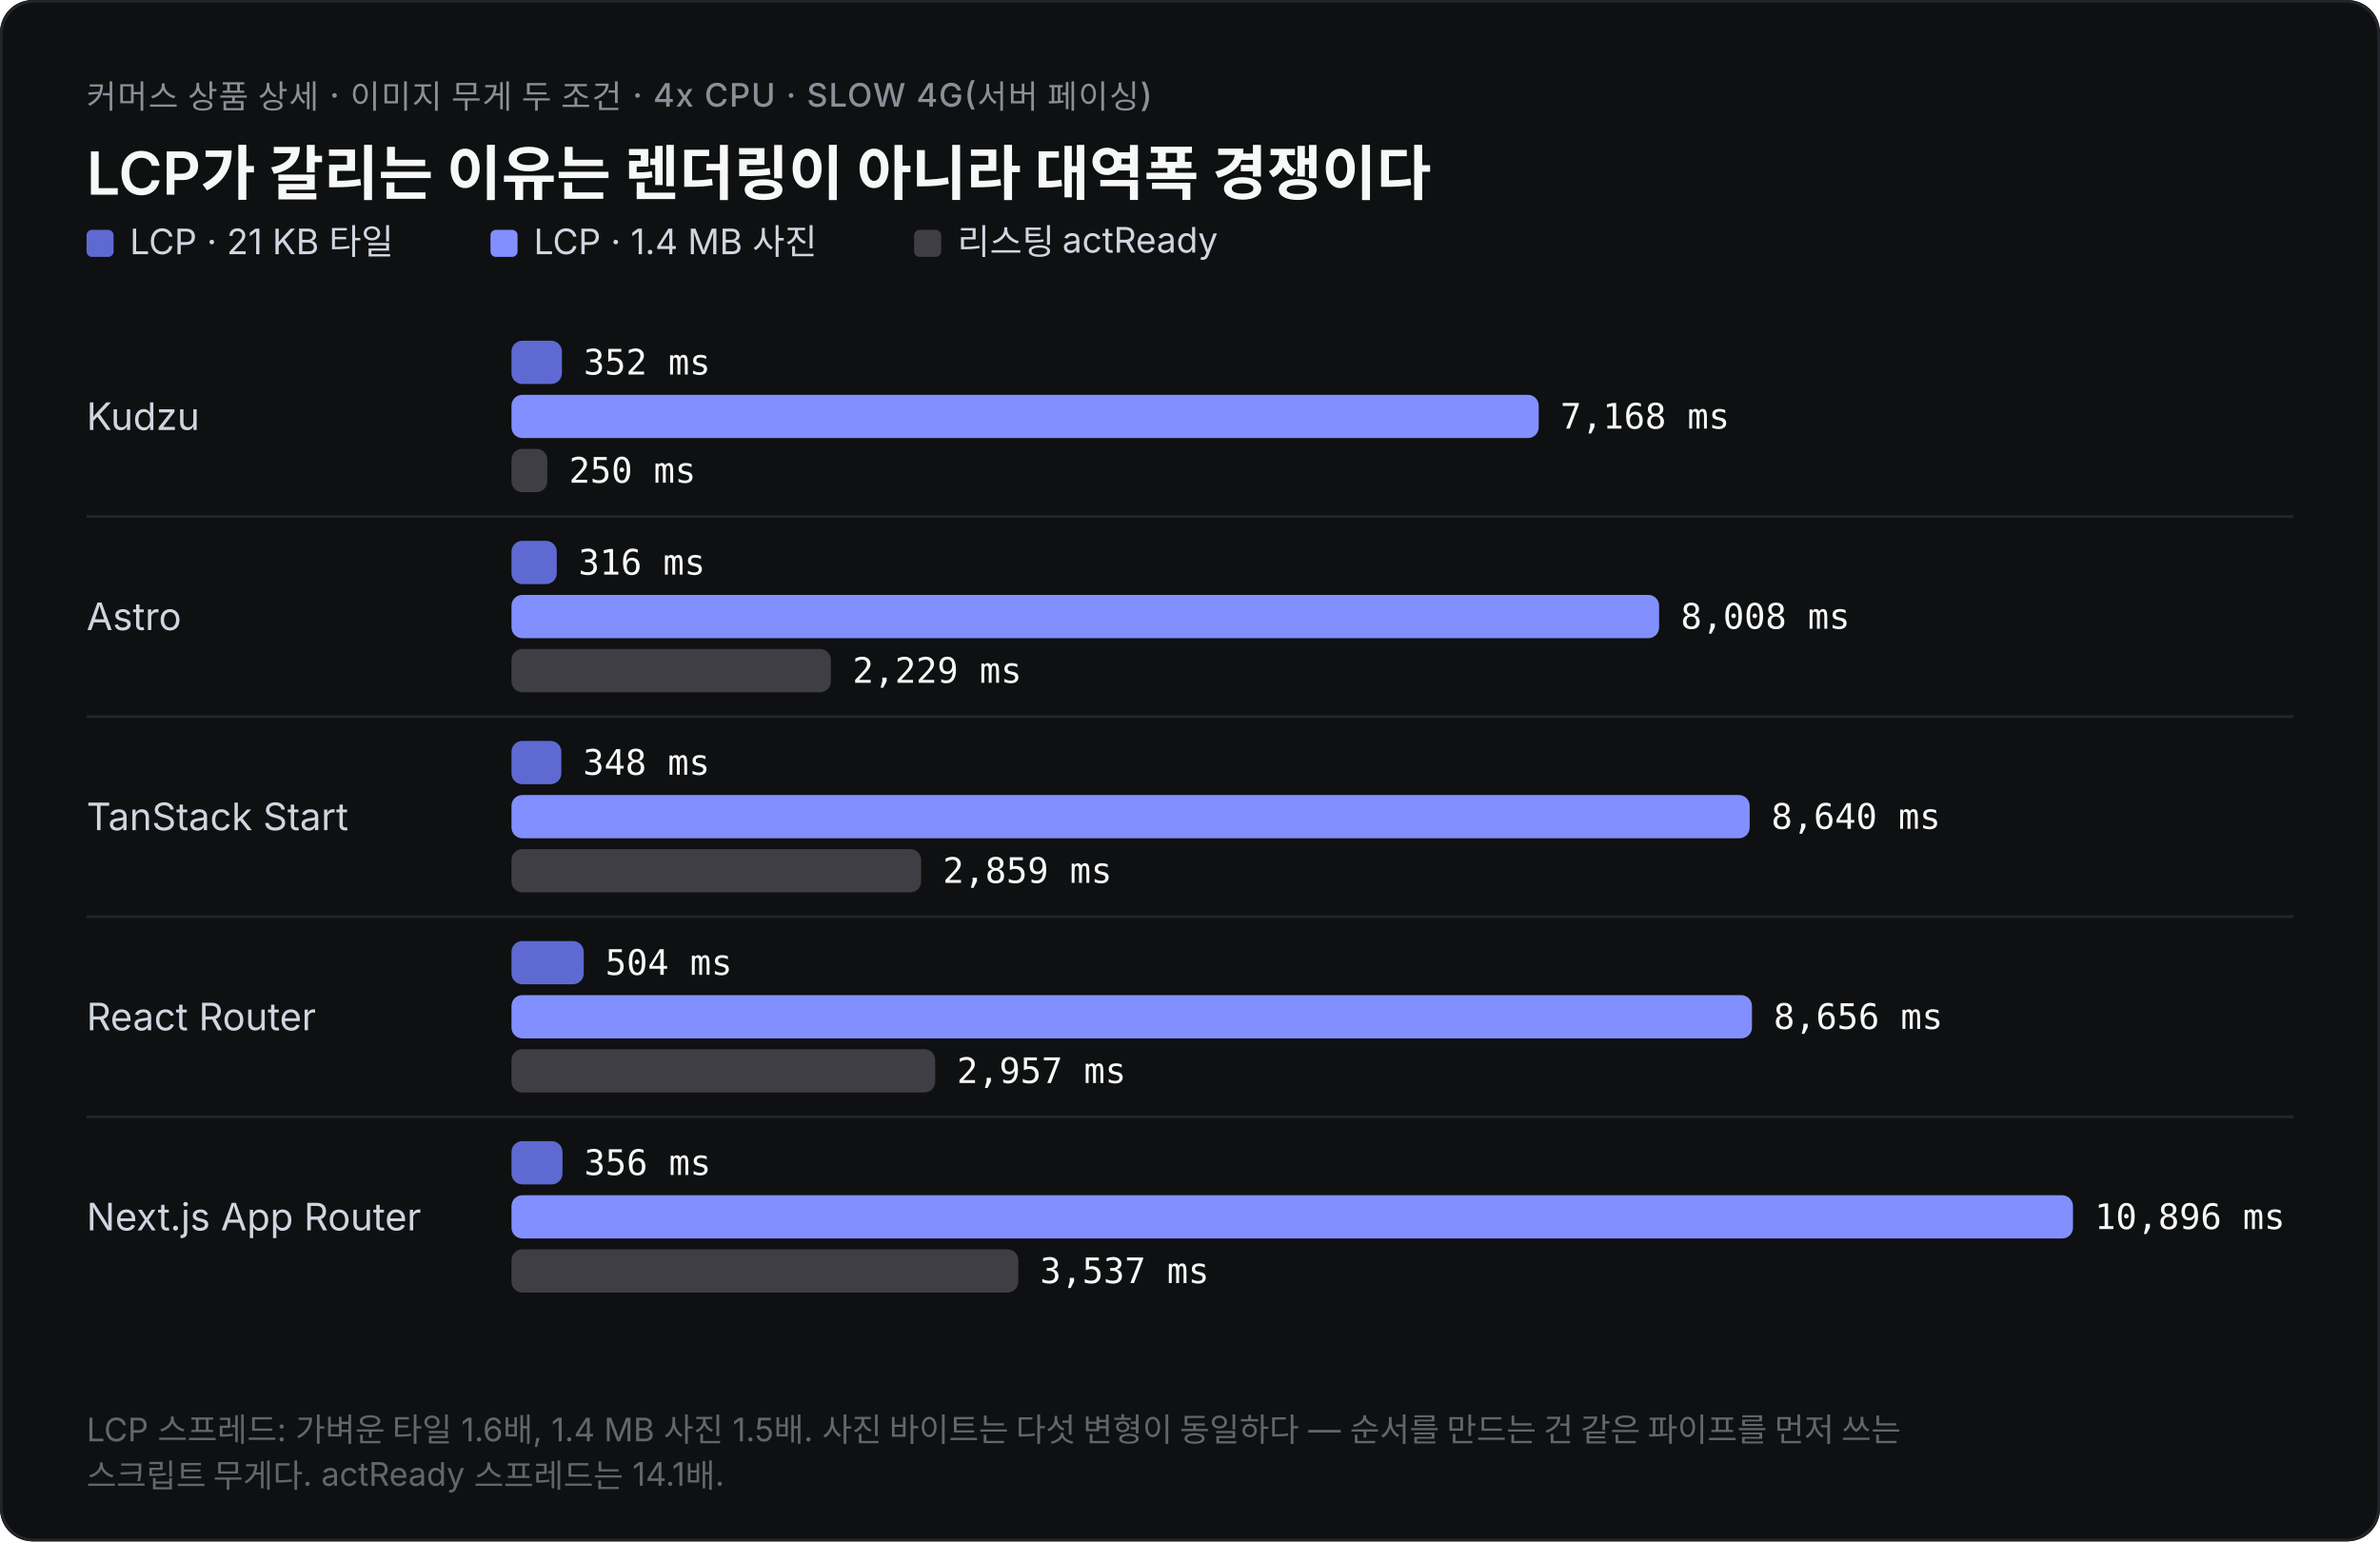
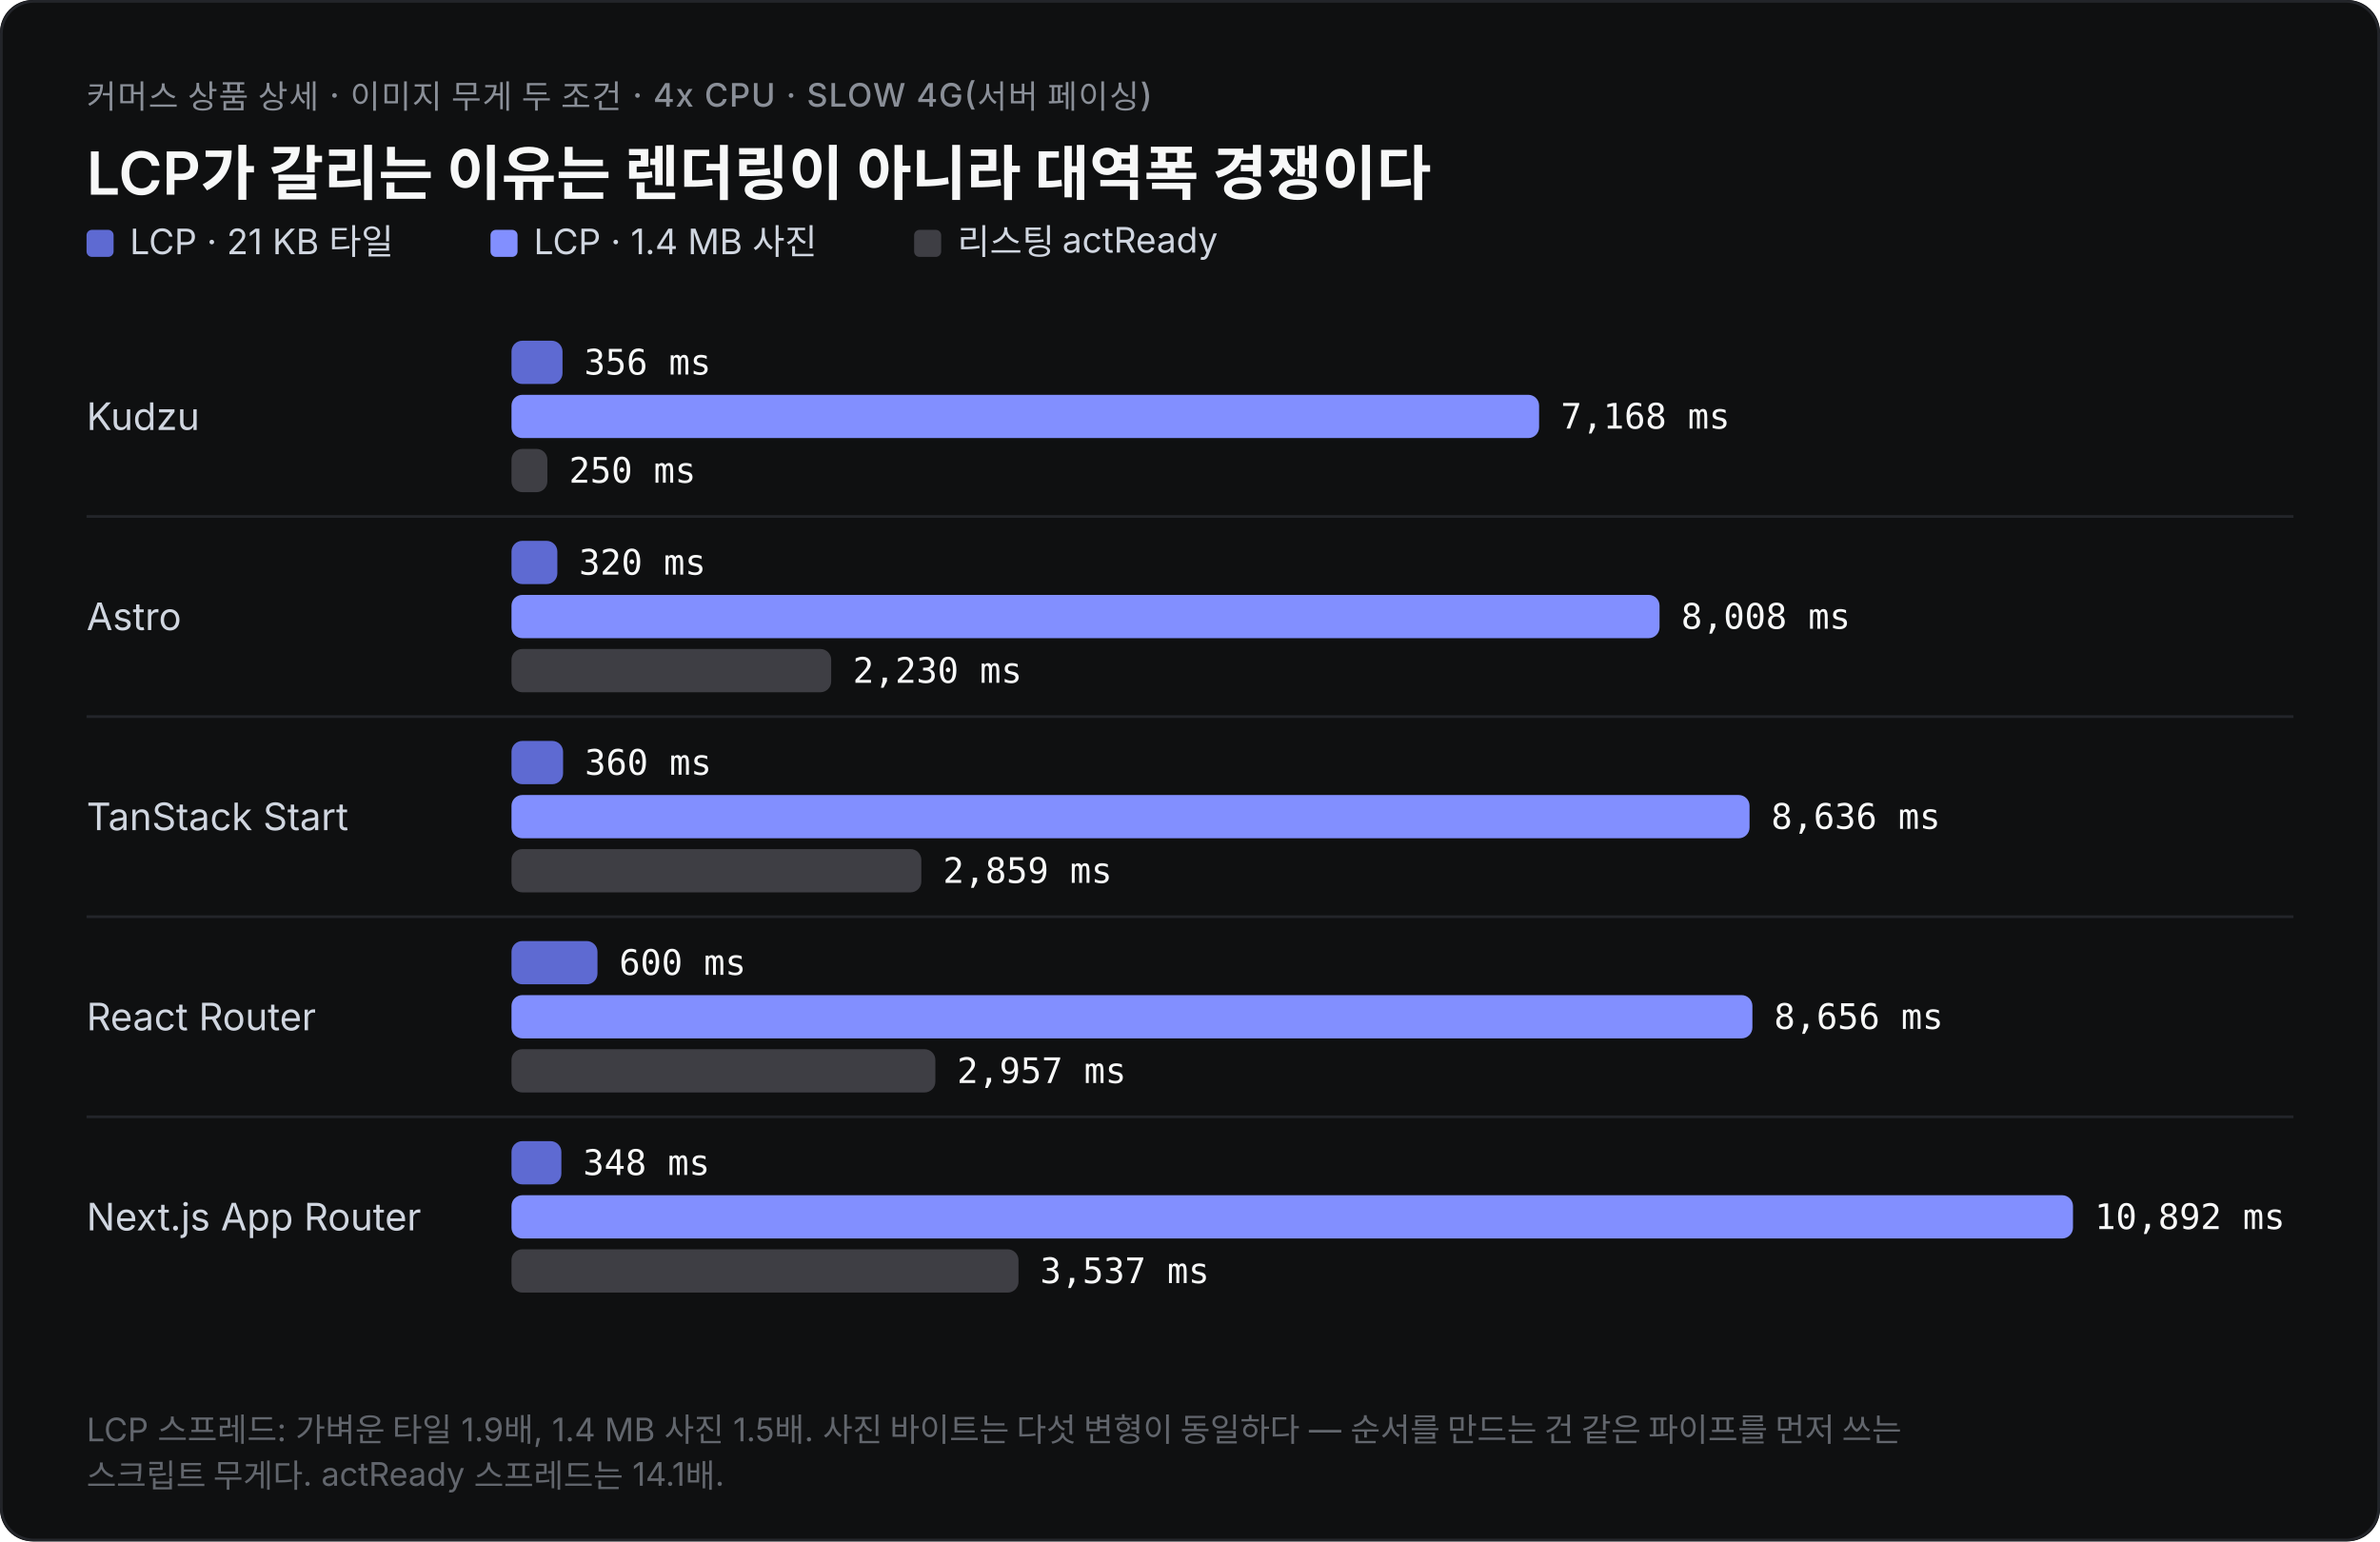
<svg xmlns="http://www.w3.org/2000/svg" width="880" height="570" viewBox="0 0 880 570" role="img" aria-label="LCP가 갈리는 이유는 렌더링이 아니라 대역폭 경쟁이다">
  <rect x="0" y="0" width="880" height="570" rx="12" fill="#010102" />
  <rect x="0.5" y="0.5" width="879" height="569" rx="12" fill="#0f1011" stroke="#23252a" stroke-width="1" />
  <text x="32" y="40" font-family="-apple-system, BlinkMacSystemFont, 'SF Pro Display', 'Segoe UI', Inter, Roboto, sans-serif" font-size="12" font-weight="500" fill="#8a8f98" letter-spacing="0.4">커머스 상품 상세 · 이미지 무게 두 조건 · 4x CPU · SLOW 4G(서버 페이싱)</text>
  <text x="32" y="72" font-family="-apple-system, BlinkMacSystemFont, 'SF Pro Display', 'Segoe UI', Inter, Roboto, sans-serif" font-size="22" font-weight="600" fill="#f7f8f8">LCP가 갈리는 이유는 렌더링이 아니라 대역폭 경쟁이다</text>
  <rect x="32" y="85" width="10" height="10" rx="2" fill="#5e6ad2" />
  <text x="48" y="94" font-family="-apple-system, BlinkMacSystemFont, 'SF Pro Display', 'Segoe UI', Inter, Roboto, sans-serif" font-size="13" font-weight="400" fill="#d0d6e0">LCP · 21 KB 타일</text>
  <rect x="181.36" y="85" width="10" height="10" rx="2" fill="#828fff" />
  <text x="197.36" y="94" font-family="-apple-system, BlinkMacSystemFont, 'SF Pro Display', 'Segoe UI', Inter, Roboto, sans-serif" font-size="13" font-weight="400" fill="#d0d6e0">LCP · 1.4 MB 사진</text>
  <rect x="338" y="85" width="10" height="10" rx="2" fill="#3e3e44" />
  <text x="354" y="94" font-family="-apple-system, BlinkMacSystemFont, 'SF Pro Display', 'Segoe UI', Inter, Roboto, sans-serif" font-size="13" font-weight="400" fill="#d0d6e0">리스팅 actReady</text>
  <text x="32" y="159" font-family="-apple-system, BlinkMacSystemFont, 'SF Pro Display', 'Segoe UI', Inter, Roboto, sans-serif" font-size="14" font-weight="400" fill="#d0d6e0">Kudzu</text>
-   <rect x="189.12" y="126" width="18.65" height="16" rx="4" fill="#5e6ad2" />
-   <text x="215.772" y="138.5" font-family="ui-monospace, SFMono-Regular, 'SF Mono', Menlo, monospace" font-size="13" font-weight="400" fill="#f7f8f8">352 ms</text>
-   <rect x="189.12" y="146" width="379.82" height="16" rx="4" fill="#828fff" />
-   <text x="576.94" y="158.5" font-family="ui-monospace, SFMono-Regular, 'SF Mono', Menlo, monospace" font-size="13" font-weight="400" fill="#f7f8f8">7,168 ms</text>
-   <rect x="189.12" y="166" width="13.26" height="16" rx="4" fill="#3e3e44" />
-   <text x="210.383" y="178.5" font-family="ui-monospace, SFMono-Regular, 'SF Mono', Menlo, monospace" font-size="13" font-weight="400" fill="#f7f8f8">250 ms</text>
+   <rect x="189.12" y="126" width="18.87" height="16" rx="4" fill="#5e6ad2" />
+   <text x="215.991" y="138.5" font-family="ui-monospace, SFMono-Regular, 'SF Mono', Menlo, monospace" font-size="13" font-weight="400" fill="#f7f8f8">356 ms</text>
+   <rect x="189.12" y="146" width="379.96" height="16" rx="4" fill="#828fff" />
+   <text x="577.079" y="158.5" font-family="ui-monospace, SFMono-Regular, 'SF Mono', Menlo, monospace" font-size="13" font-weight="400" fill="#f7f8f8">7,168 ms</text>
+   <rect x="189.12" y="166" width="13.27" height="16" rx="4" fill="#3e3e44" />
+   <text x="210.388" y="178.5" font-family="ui-monospace, SFMono-Regular, 'SF Mono', Menlo, monospace" font-size="13" font-weight="400" fill="#f7f8f8">250 ms</text>
  <line x1="32" y1="191" x2="848" y2="191" stroke="#23252a" stroke-width="1" />
  <text x="32" y="233" font-family="-apple-system, BlinkMacSystemFont, 'SF Pro Display', 'Segoe UI', Inter, Roboto, sans-serif" font-size="14" font-weight="400" fill="#d0d6e0">Astro</text>
-   <rect x="189.12" y="200" width="16.74" height="16" rx="4" fill="#5e6ad2" />
-   <text x="213.864" y="212.5" font-family="ui-monospace, SFMono-Regular, 'SF Mono', Menlo, monospace" font-size="13" font-weight="400" fill="#f7f8f8">316 ms</text>
-   <rect x="189.12" y="220" width="424.33" height="16" rx="4" fill="#828fff" />
-   <text x="621.45" y="232.5" font-family="ui-monospace, SFMono-Regular, 'SF Mono', Menlo, monospace" font-size="13" font-weight="400" fill="#f7f8f8">8,008 ms</text>
-   <rect x="189.12" y="240" width="118.09" height="16" rx="4" fill="#3e3e44" />
-   <text x="315.215" y="252.5" font-family="ui-monospace, SFMono-Regular, 'SF Mono', Menlo, monospace" font-size="13" font-weight="400" fill="#f7f8f8">2,229 ms</text>
+   <rect x="189.12" y="200" width="16.96" height="16" rx="4" fill="#5e6ad2" />
+   <text x="214.082" y="212.5" font-family="ui-monospace, SFMono-Regular, 'SF Mono', Menlo, monospace" font-size="13" font-weight="400" fill="#f7f8f8">320 ms</text>
+   <rect x="189.12" y="220" width="424.49" height="16" rx="4" fill="#828fff" />
+   <text x="621.606" y="232.5" font-family="ui-monospace, SFMono-Regular, 'SF Mono', Menlo, monospace" font-size="13" font-weight="400" fill="#f7f8f8">8,008 ms</text>
+   <rect x="189.12" y="240" width="118.21" height="16" rx="4" fill="#3e3e44" />
+   <text x="315.327" y="252.5" font-family="ui-monospace, SFMono-Regular, 'SF Mono', Menlo, monospace" font-size="13" font-weight="400" fill="#f7f8f8">2,230 ms</text>
  <line x1="32" y1="265" x2="848" y2="265" stroke="#23252a" stroke-width="1" />
  <text x="32" y="307" font-family="-apple-system, BlinkMacSystemFont, 'SF Pro Display', 'Segoe UI', Inter, Roboto, sans-serif" font-size="14" font-weight="400" fill="#d0d6e0">TanStack Start</text>
-   <rect x="189.12" y="274" width="18.44" height="16" rx="4" fill="#5e6ad2" />
-   <text x="215.56" y="286.5" font-family="ui-monospace, SFMono-Regular, 'SF Mono', Menlo, monospace" font-size="13" font-weight="400" fill="#f7f8f8">348 ms</text>
-   <rect x="189.12" y="294" width="457.82" height="16" rx="4" fill="#828fff" />
-   <text x="654.939" y="306.5" font-family="ui-monospace, SFMono-Regular, 'SF Mono', Menlo, monospace" font-size="13" font-weight="400" fill="#f7f8f8">8,640 ms</text>
-   <rect x="189.12" y="314" width="151.48" height="16" rx="4" fill="#3e3e44" />
-   <text x="348.603" y="326.5" font-family="ui-monospace, SFMono-Regular, 'SF Mono', Menlo, monospace" font-size="13" font-weight="400" fill="#f7f8f8">2,859 ms</text>
+   <rect x="189.12" y="274" width="19.08" height="16" rx="4" fill="#5e6ad2" />
+   <text x="216.203" y="286.5" font-family="ui-monospace, SFMono-Regular, 'SF Mono', Menlo, monospace" font-size="13" font-weight="400" fill="#f7f8f8">360 ms</text>
+   <rect x="189.12" y="294" width="457.77" height="16" rx="4" fill="#828fff" />
+   <text x="654.895" y="306.5" font-family="ui-monospace, SFMono-Regular, 'SF Mono', Menlo, monospace" font-size="13" font-weight="400" fill="#f7f8f8">8,636 ms</text>
+   <rect x="189.12" y="314" width="151.54" height="16" rx="4" fill="#3e3e44" />
+   <text x="348.658" y="326.5" font-family="ui-monospace, SFMono-Regular, 'SF Mono', Menlo, monospace" font-size="13" font-weight="400" fill="#f7f8f8">2,859 ms</text>
  <line x1="32" y1="339" x2="848" y2="339" stroke="#23252a" stroke-width="1" />
  <text x="32" y="381" font-family="-apple-system, BlinkMacSystemFont, 'SF Pro Display', 'Segoe UI', Inter, Roboto, sans-serif" font-size="14" font-weight="400" fill="#d0d6e0">React Router</text>
-   <rect x="189.12" y="348" width="26.71" height="16" rx="4" fill="#5e6ad2" />
-   <text x="223.826" y="360.5" font-family="ui-monospace, SFMono-Regular, 'SF Mono', Menlo, monospace" font-size="13" font-weight="400" fill="#f7f8f8">504 ms</text>
-   <rect x="189.12" y="368" width="458.67" height="16" rx="4" fill="#828fff" />
-   <text x="655.786" y="380.5" font-family="ui-monospace, SFMono-Regular, 'SF Mono', Menlo, monospace" font-size="13" font-weight="400" fill="#f7f8f8">8,656 ms</text>
-   <rect x="189.12" y="388" width="156.67" height="16" rx="4" fill="#3e3e44" />
-   <text x="353.79" y="400.5" font-family="ui-monospace, SFMono-Regular, 'SF Mono', Menlo, monospace" font-size="13" font-weight="400" fill="#f7f8f8">2,957 ms</text>
+   <rect x="189.12" y="348" width="31.8" height="16" rx="4" fill="#5e6ad2" />
+   <text x="228.925" y="360.5" font-family="ui-monospace, SFMono-Regular, 'SF Mono', Menlo, monospace" font-size="13" font-weight="400" fill="#f7f8f8">600 ms</text>
+   <rect x="189.12" y="368" width="458.83" height="16" rx="4" fill="#828fff" />
+   <text x="655.955" y="380.5" font-family="ui-monospace, SFMono-Regular, 'SF Mono', Menlo, monospace" font-size="13" font-weight="400" fill="#f7f8f8">8,656 ms</text>
+   <rect x="189.12" y="388" width="156.73" height="16" rx="4" fill="#3e3e44" />
+   <text x="353.848" y="400.5" font-family="ui-monospace, SFMono-Regular, 'SF Mono', Menlo, monospace" font-size="13" font-weight="400" fill="#f7f8f8">2,957 ms</text>
  <line x1="32" y1="413" x2="848" y2="413" stroke="#23252a" stroke-width="1" />
  <text x="32" y="455" font-family="-apple-system, BlinkMacSystemFont, 'SF Pro Display', 'Segoe UI', Inter, Roboto, sans-serif" font-size="14" font-weight="400" fill="#d0d6e0">Next.js App Router</text>
-   <rect x="189.12" y="422" width="18.86" height="16" rx="4" fill="#5e6ad2" />
-   <text x="215.984" y="434.5" font-family="ui-monospace, SFMono-Regular, 'SF Mono', Menlo, monospace" font-size="13" font-weight="400" fill="#f7f8f8">356 ms</text>
+   <rect x="189.12" y="422" width="18.45" height="16" rx="4" fill="#5e6ad2" />
+   <text x="215.567" y="434.5" font-family="ui-monospace, SFMono-Regular, 'SF Mono', Menlo, monospace" font-size="13" font-weight="400" fill="#f7f8f8">348 ms</text>
  <rect x="189.12" y="442" width="577.36" height="16" rx="4" fill="#828fff" />
-   <text x="774.48" y="454.5" font-family="ui-monospace, SFMono-Regular, 'SF Mono', Menlo, monospace" font-size="13" font-weight="400" fill="#f7f8f8">10,896 ms</text>
-   <rect x="189.12" y="462" width="187.4" height="16" rx="4" fill="#3e3e44" />
-   <text x="384.518" y="474.5" font-family="ui-monospace, SFMono-Regular, 'SF Mono', Menlo, monospace" font-size="13" font-weight="400" fill="#f7f8f8">3,537 ms</text>
-   <text x="32" y="533" font-family="-apple-system, BlinkMacSystemFont, 'SF Pro Display', 'Segoe UI', Inter, Roboto, sans-serif" font-size="12" font-weight="400" fill="#62666d">LCP 스프레드: 가벼운 타일 1.6배, 1.4 MB 사진 1.5배. 사진 바이트는 다섯 변형이 동일하다 — 순서를 만드는 건 같은 파이프를 먼저 쓰는</text>
+   <text x="774.48" y="454.5" font-family="ui-monospace, SFMono-Regular, 'SF Mono', Menlo, monospace" font-size="13" font-weight="400" fill="#f7f8f8">10,892 ms</text>
+   <rect x="189.12" y="462" width="187.47" height="16" rx="4" fill="#3e3e44" />
+   <text x="384.587" y="474.5" font-family="ui-monospace, SFMono-Regular, 'SF Mono', Menlo, monospace" font-size="13" font-weight="400" fill="#f7f8f8">3,537 ms</text>
+   <text x="32" y="533" font-family="-apple-system, BlinkMacSystemFont, 'SF Pro Display', 'Segoe UI', Inter, Roboto, sans-serif" font-size="12" font-weight="400" fill="#62666d">LCP 스프레드: 가벼운 타일 1.9배, 1.4 MB 사진 1.5배. 사진 바이트는 다섯 변형이 동일하다 — 순서를 만드는 건 같은 파이프를 먼저 쓰는</text>
  <text x="32" y="550" font-family="-apple-system, BlinkMacSystemFont, 'SF Pro Display', 'Segoe UI', Inter, Roboto, sans-serif" font-size="12" font-weight="400" fill="#62666d">스크립트 무게다. actReady 스프레드는 14.1배.</text>
</svg>
